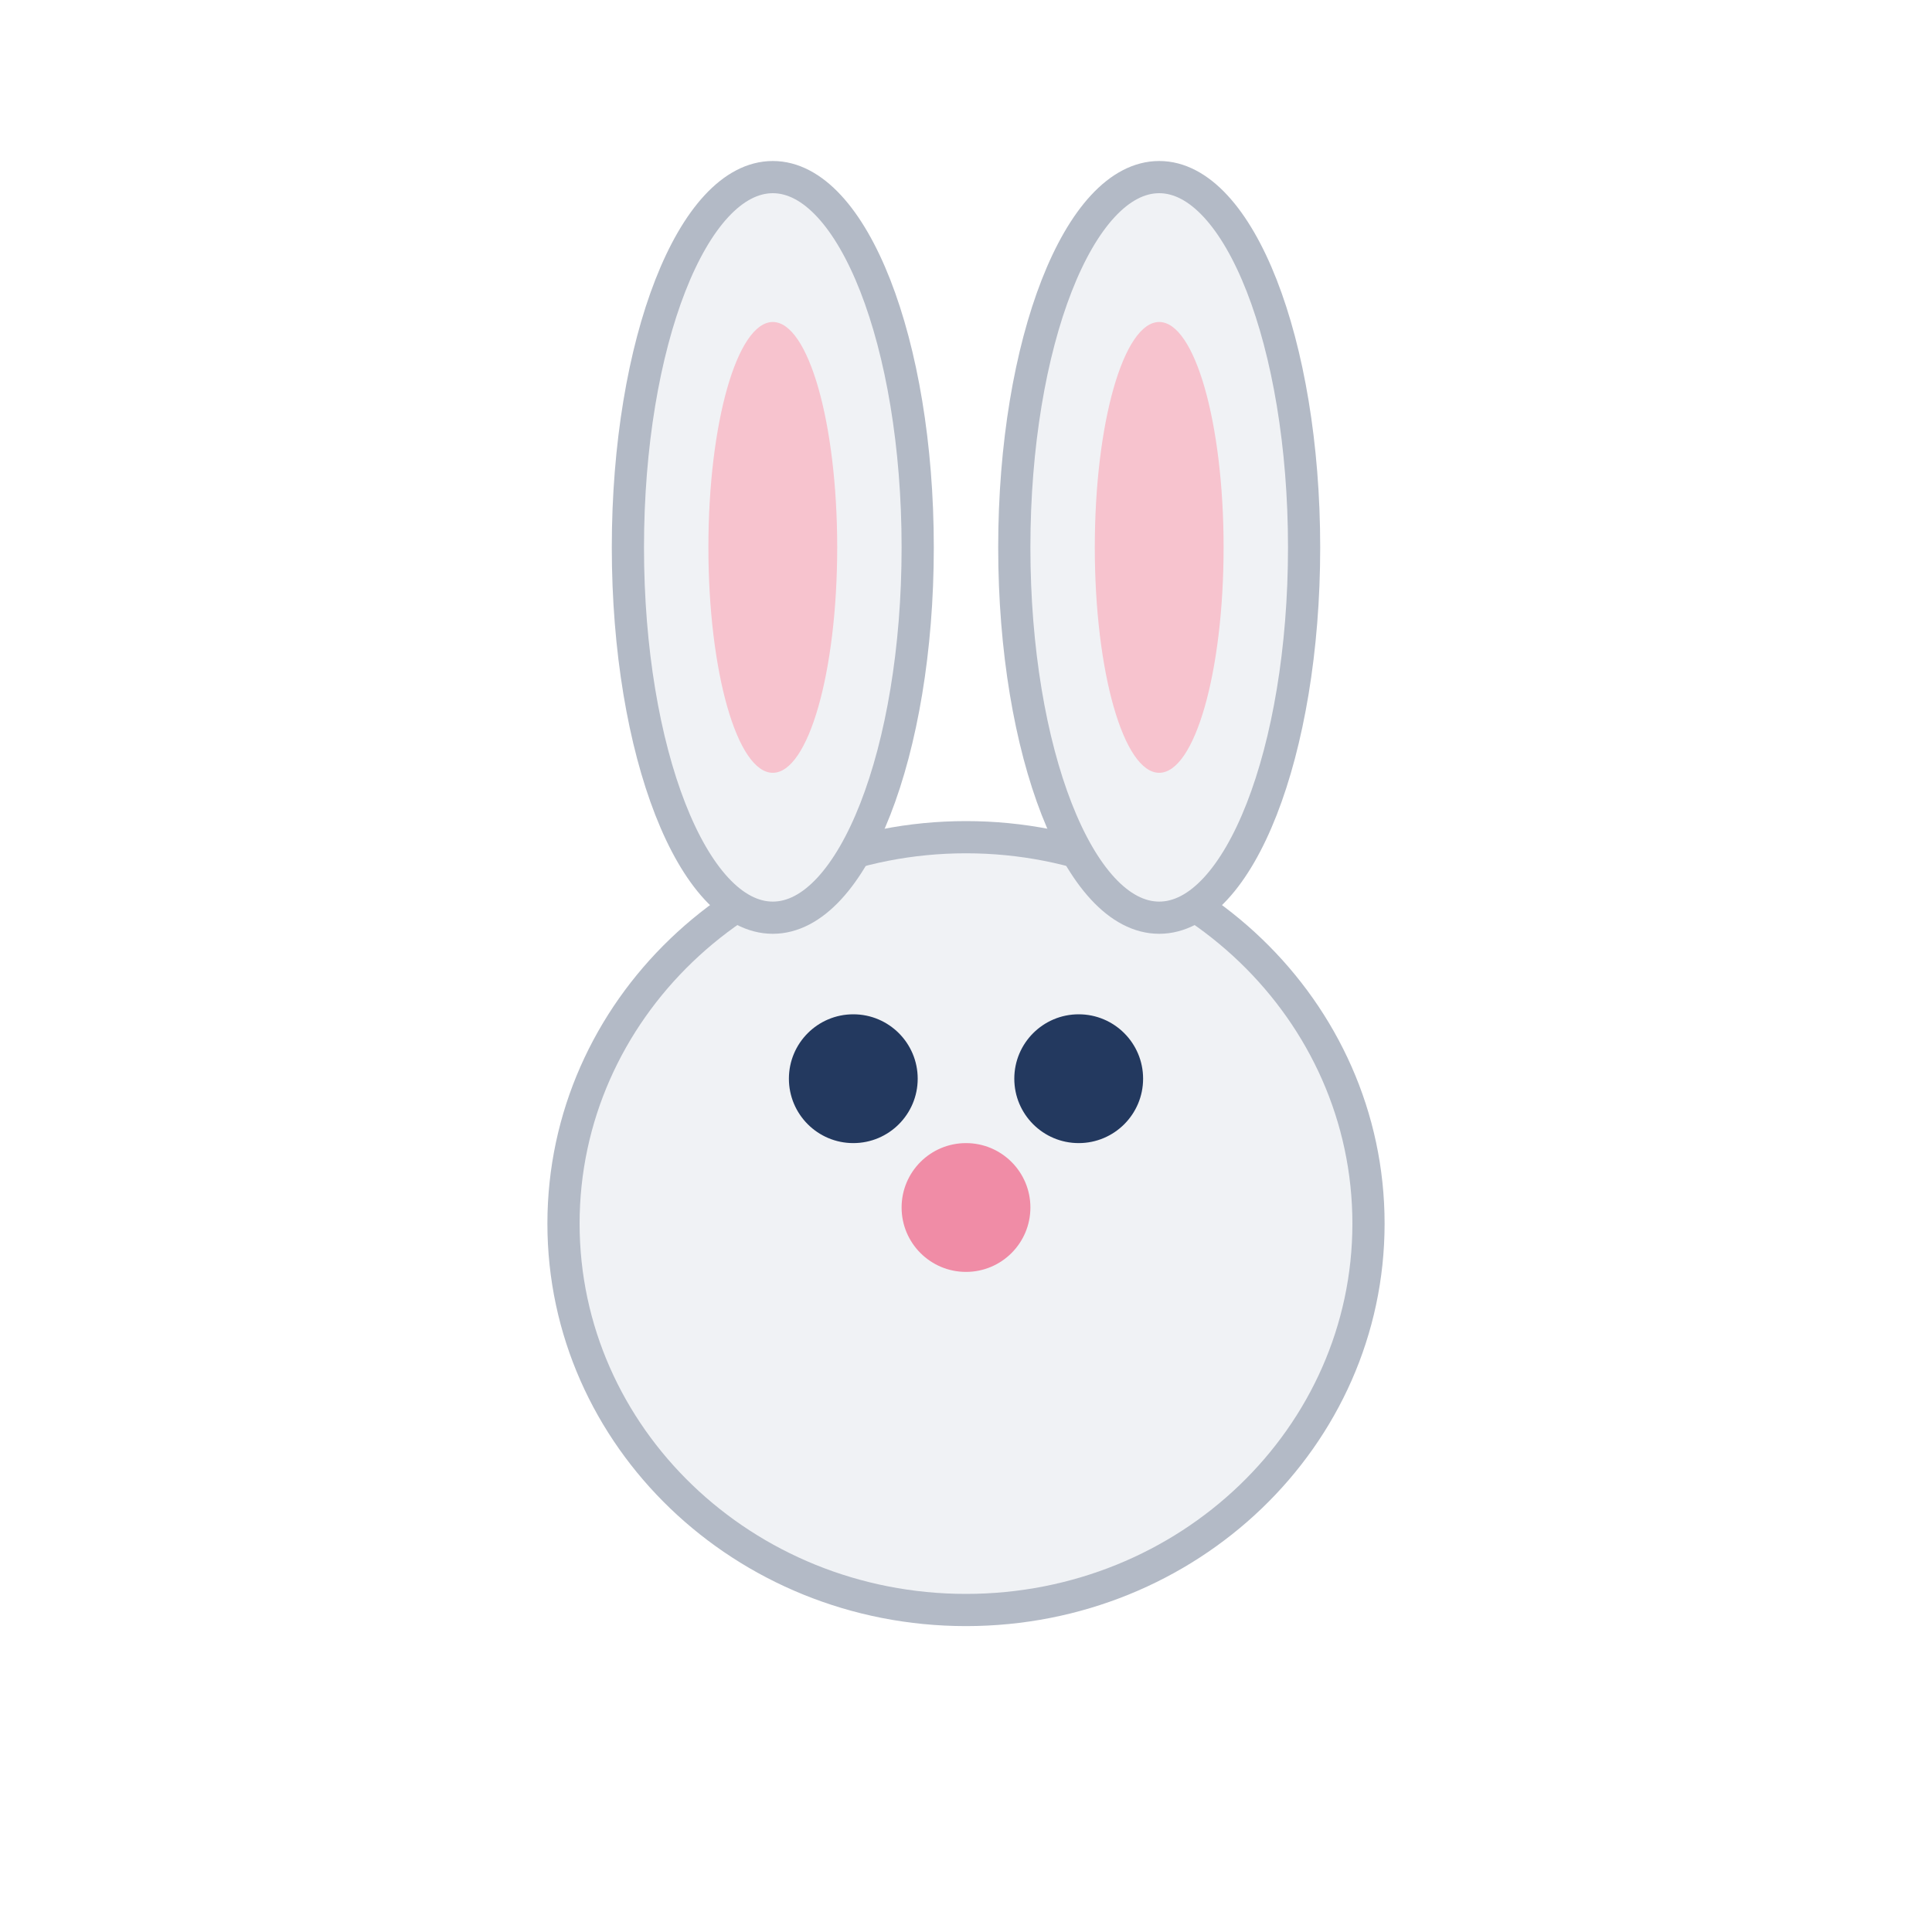
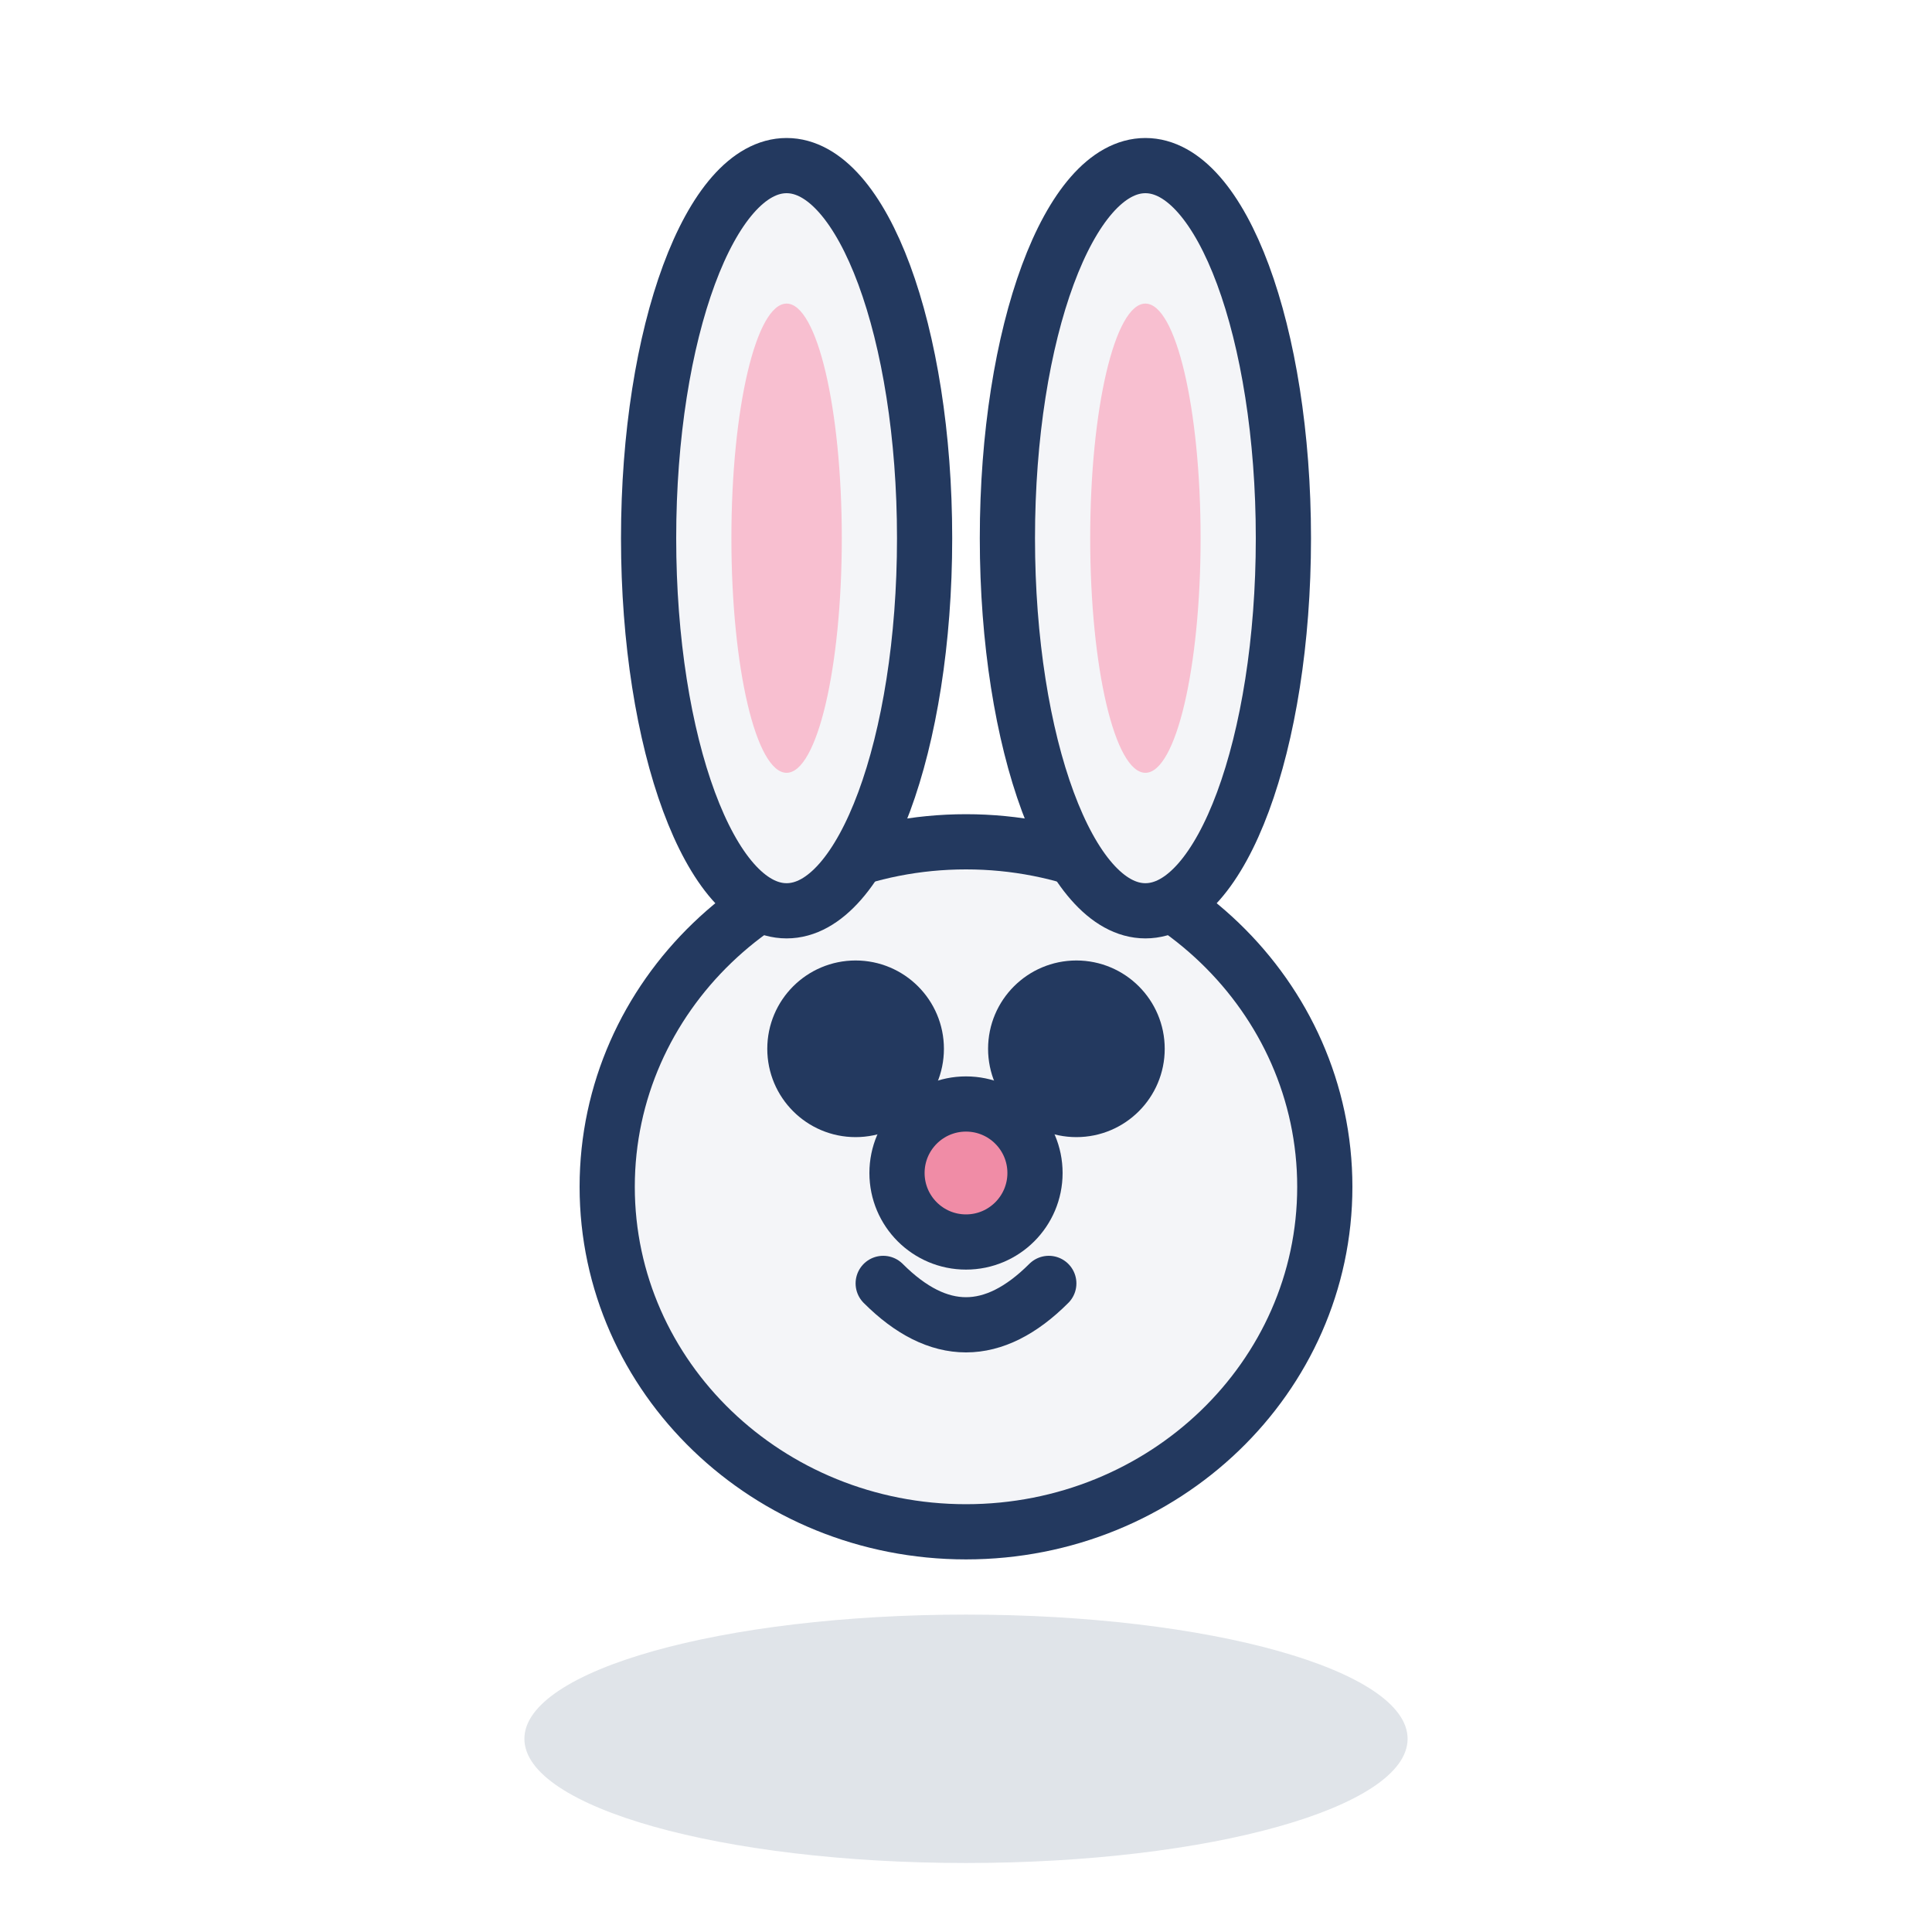
- <svg xmlns="http://www.w3.org/2000/svg" viewBox="0 0 120 120">
-   <ellipse cx="60" cy="76" rx="25" ry="24" fill="#f0f2f5" stroke="#b3bac6" stroke-width="2" />
-   <ellipse cx="48" cy="34" rx="9" ry="23" fill="#f0f2f5" stroke="#b3bac6" stroke-width="2" />
-   <ellipse cx="72" cy="34" rx="9" ry="23" fill="#f0f2f5" stroke="#b3bac6" stroke-width="2" />
-   <ellipse cx="48" cy="34" rx="4" ry="14" fill="#f7c3ce" />
-   <ellipse cx="72" cy="34" rx="4" ry="14" fill="#f7c3ce" />
-   <circle cx="53" cy="67" r="4" fill="#23395f" />
-   <circle cx="67" cy="67" r="4" fill="#23395f" />
-   <circle cx="60" cy="75" r="4" fill="#f08ca6" />
+ <svg xmlns="http://www.w3.org/2000/svg" viewBox="0 0 140 140">
+   <ellipse cx="70" cy="126" rx="32" ry="9" fill="rgba(35,57,95,0.14)" />
+   <g stroke="#23395f" stroke-width="4" stroke-linecap="round" stroke-linejoin="round">
+     <ellipse cx="70" cy="86" rx="26" ry="25" fill="#f4f5f8" />
+     <ellipse cx="57" cy="39" rx="10" ry="27" fill="#f4f5f8" />
+     <ellipse cx="83" cy="39" rx="10" ry="27" fill="#f4f5f8" />
+     <ellipse cx="57" cy="39" rx="4" ry="17" fill="#f8bfd0" stroke="none" />
+     <ellipse cx="83" cy="39" rx="4" ry="17" fill="#f8bfd0" stroke="none" />
+     <circle cx="62" cy="76" r="4.4" fill="#23395f" />
+     <circle cx="78" cy="76" r="4.4" fill="#23395f" />
+     <circle cx="70" cy="85" r="5" fill="#f08ca6" />
+     <path d="M64 93c4 4 8 4 12 0" fill="none" />
+   </g>
</svg>
